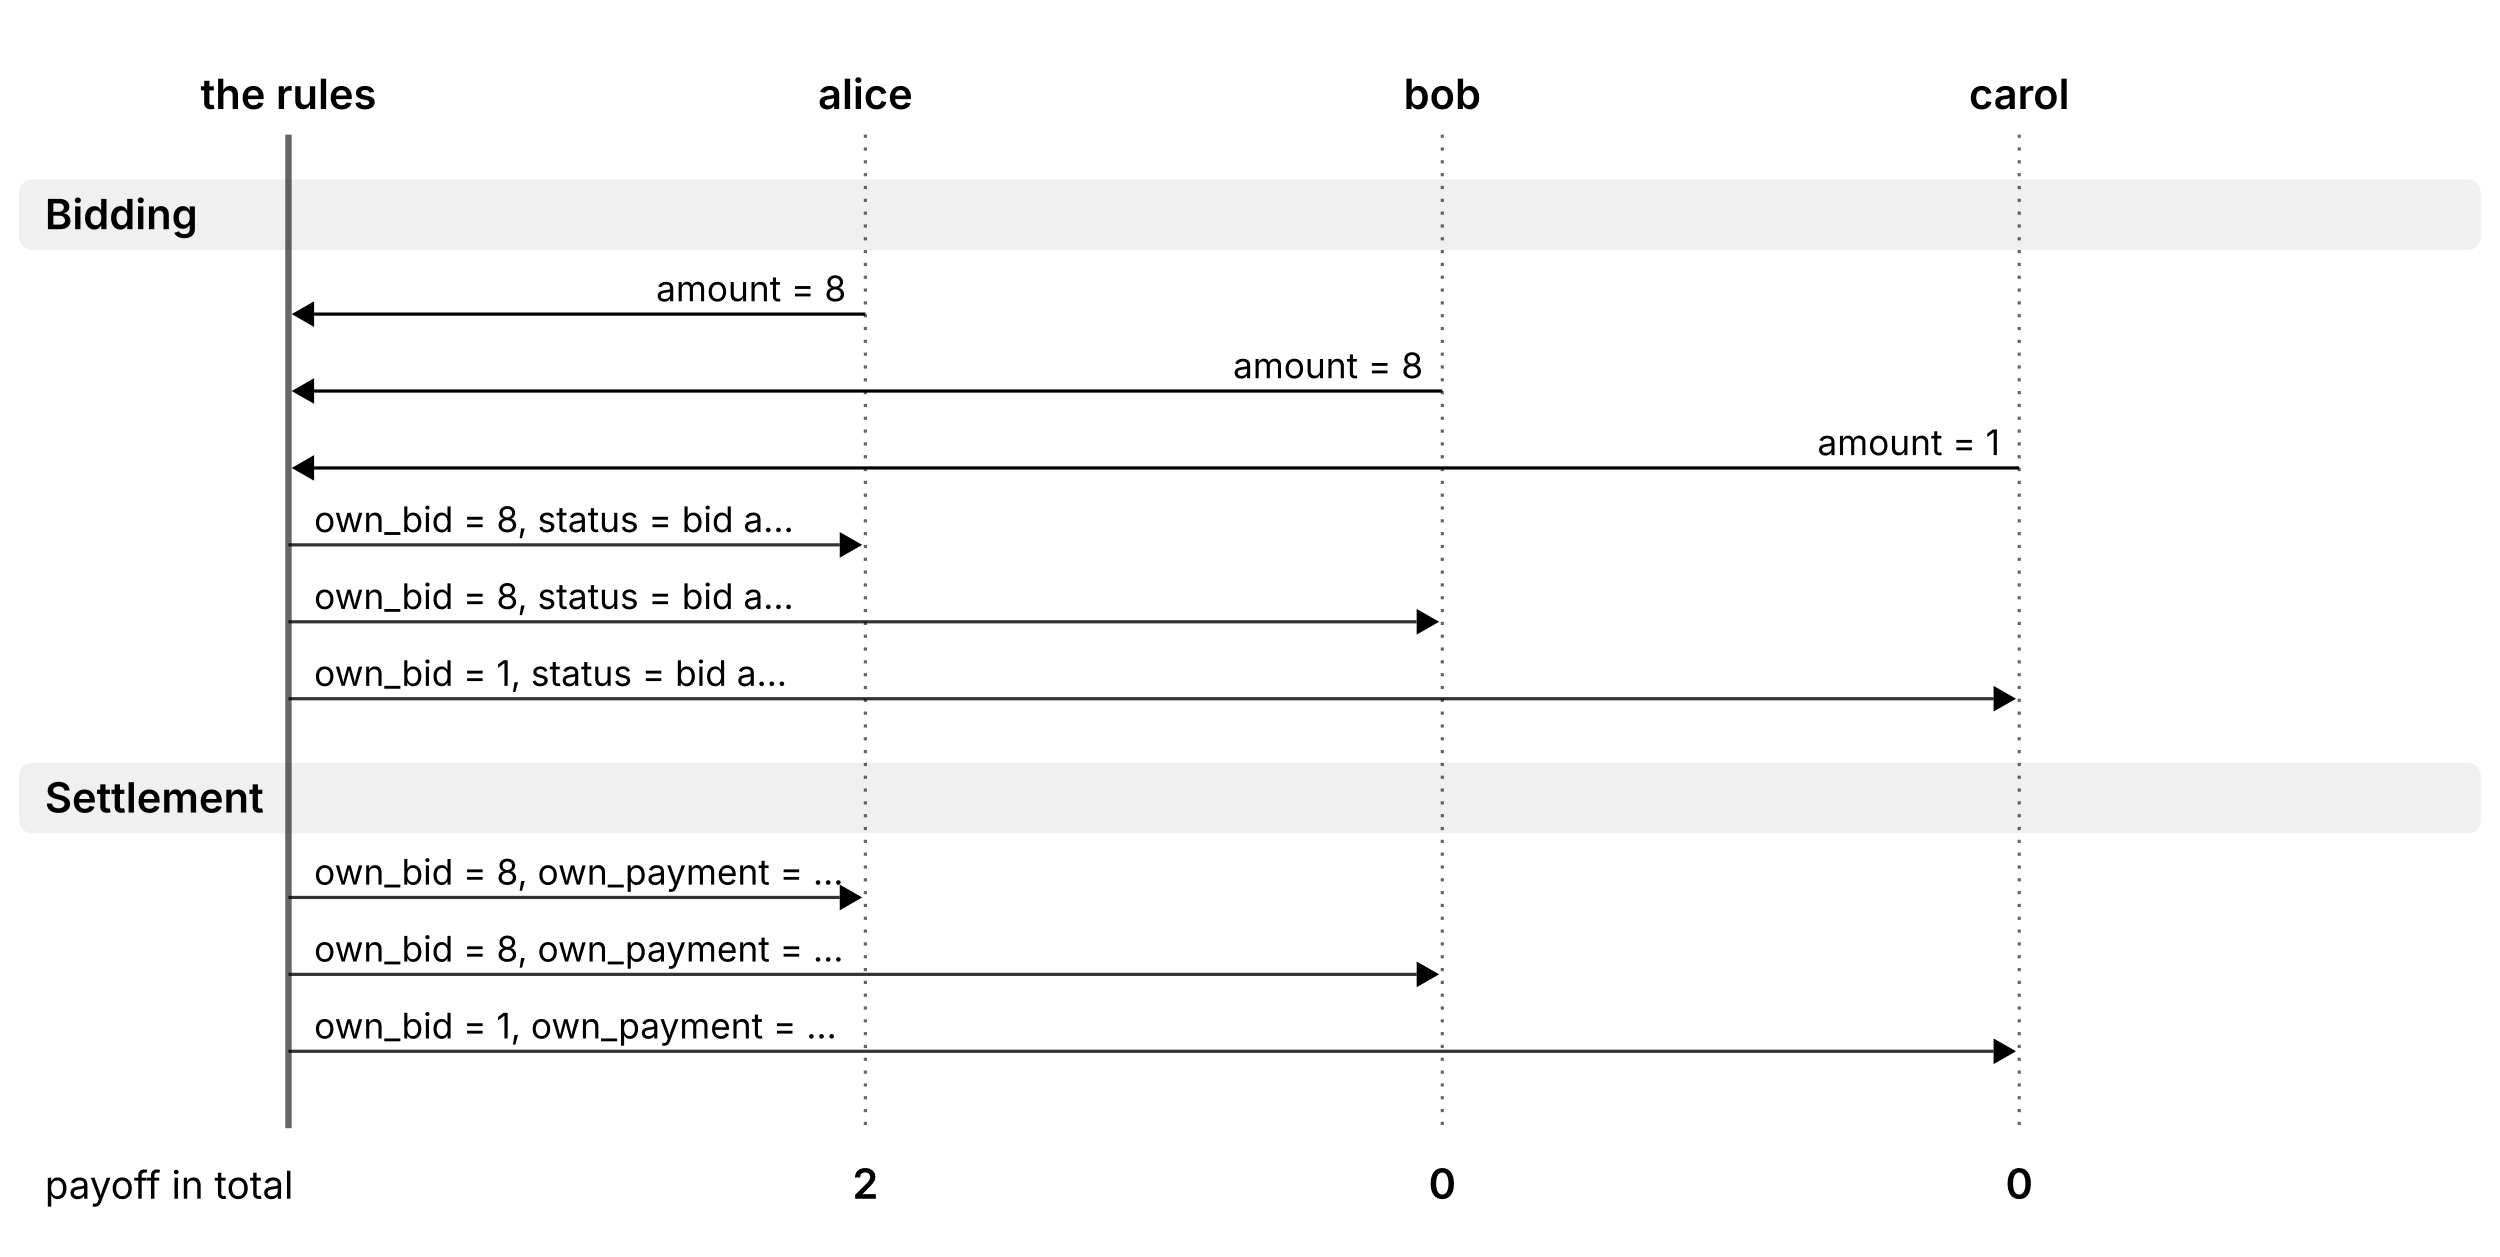
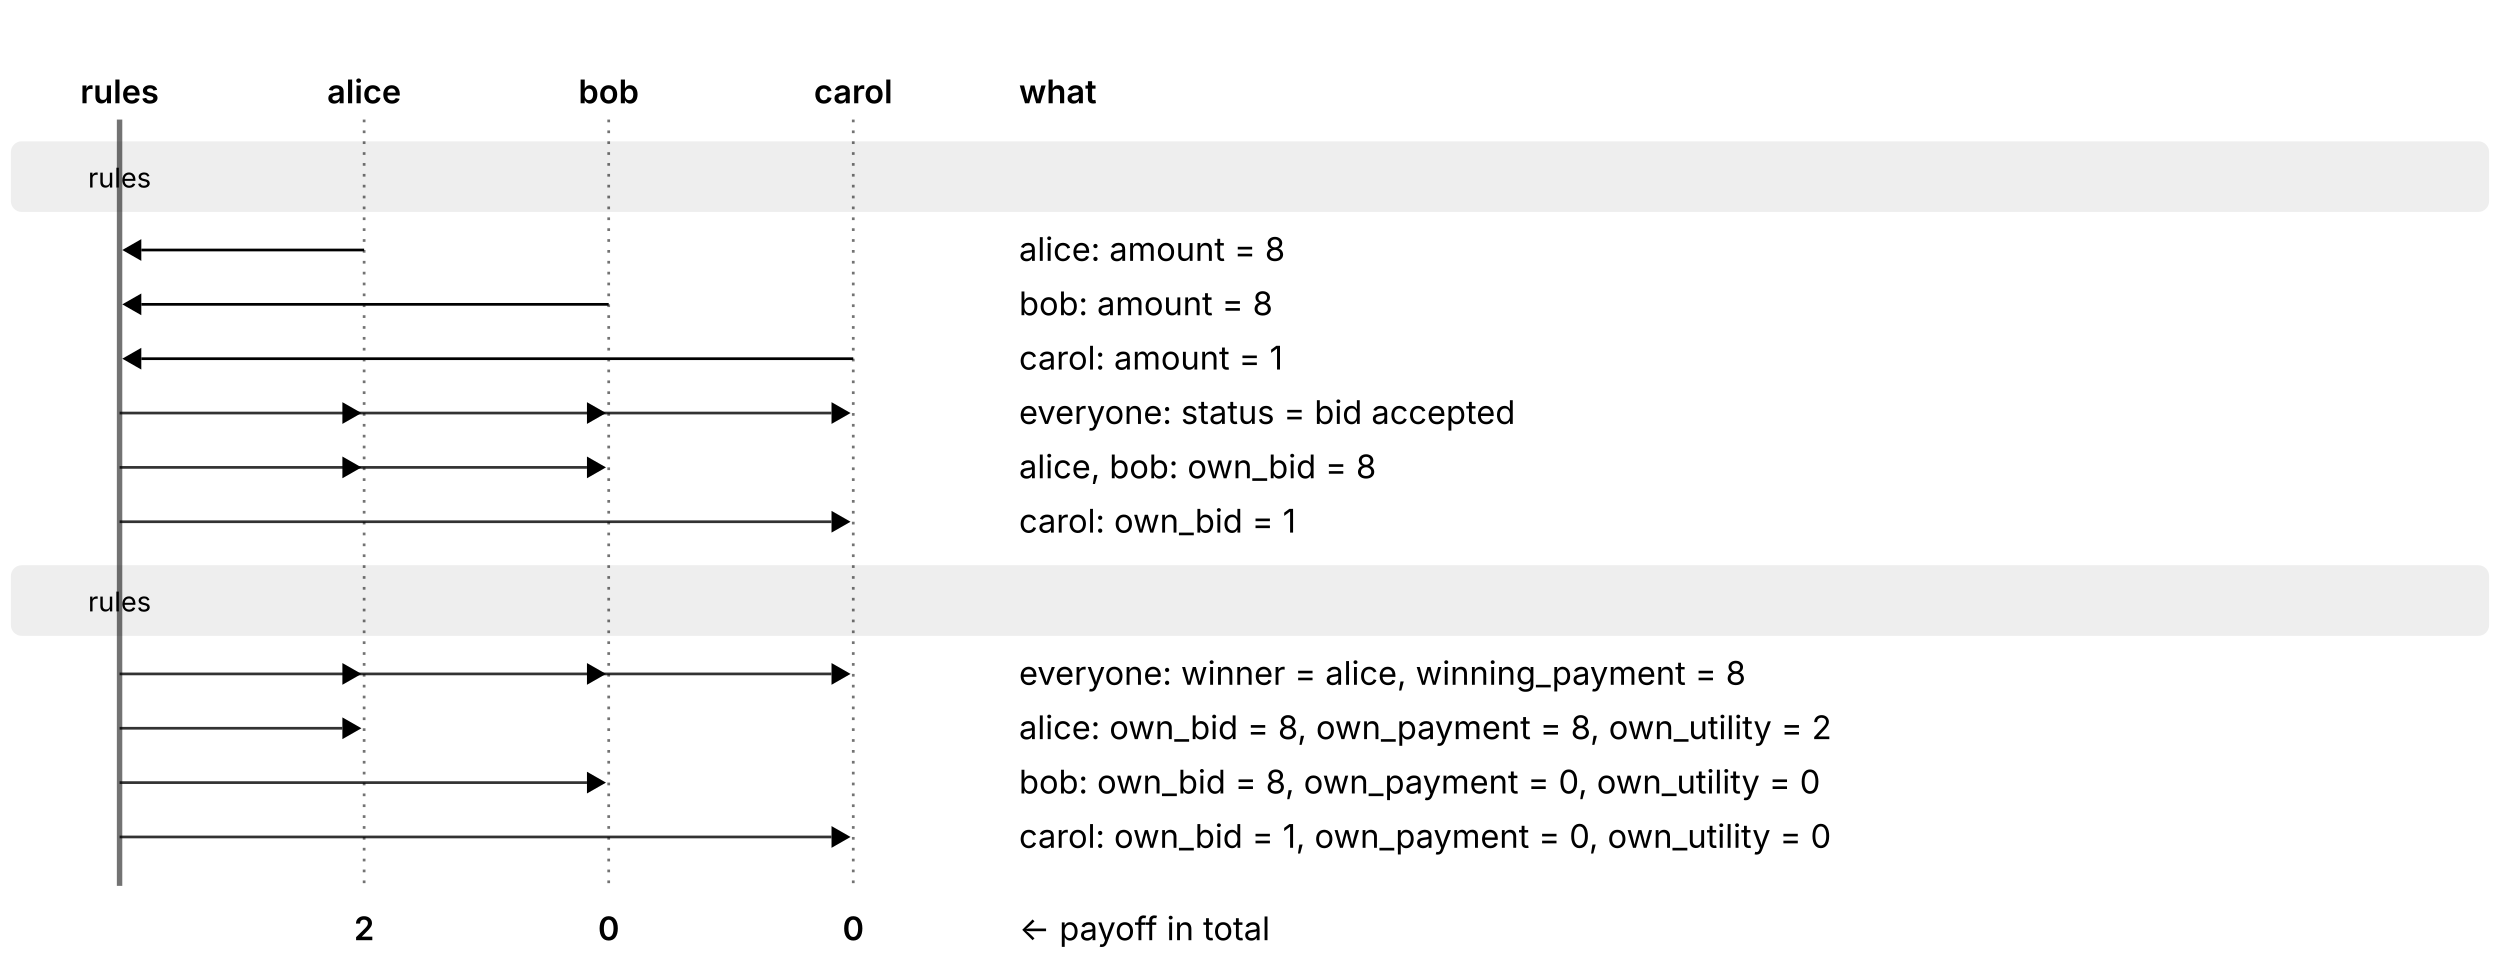
- <svg class="gao-timeline" viewBox="0 0 780 392" width="780" height="392" role="img" aria-label="Two bidders tie for the highest bid" font-family="system-ui, -apple-system, Segoe UI, sans-serif" font-size="13">
+ <svg class="gao-timeline" viewBox="0 0 920 360" width="100%" style="max-width:920px;min-width:828px" role="img" aria-label="Two bidders tie for the highest bid" data-rows="10" font-family="system-ui, -apple-system, Segoe UI, sans-serif" font-size="13">
  <g class="lane rules">
-     <text x="90" y="34" text-anchor="middle" font-weight="600" fill="currentColor">the rules</text>
-     <path d="M90 42 V352" fill="none" stroke="currentColor" stroke-width="2" stroke-opacity="0.6" />
+     <text x="44" y="38" text-anchor="middle" font-weight="600" font-size="12" fill="currentColor">rules</text>
+     <path d="M44 44 V326" fill="none" stroke="currentColor" stroke-width="2" stroke-opacity="0.55" />
  </g>
  <g class="lane">
-     <text x="270" y="34" text-anchor="middle" font-weight="600" fill="currentColor">alice</text>
-     <path d="M270 42 V352" fill="none" stroke="currentColor" stroke-dasharray="1 3" stroke-opacity="0.6" />
+     <text x="134" y="38" text-anchor="middle" font-weight="600" font-size="12" fill="currentColor">alice</text>
+     <path d="M134 44 V326" fill="none" stroke="currentColor" stroke-dasharray="1 3" stroke-opacity="0.55" />
  </g>
  <g class="lane">
-     <text x="450" y="34" text-anchor="middle" font-weight="600" fill="currentColor">bob</text>
-     <path d="M450 42 V352" fill="none" stroke="currentColor" stroke-dasharray="1 3" stroke-opacity="0.6" />
+     <text x="224" y="38" text-anchor="middle" font-weight="600" font-size="12" fill="currentColor">bob</text>
+     <path d="M224 44 V326" fill="none" stroke="currentColor" stroke-dasharray="1 3" stroke-opacity="0.55" />
  </g>
  <g class="lane">
-     <text x="630" y="34" text-anchor="middle" font-weight="600" fill="currentColor">carol</text>
-     <path d="M630 42 V352" fill="none" stroke="currentColor" stroke-dasharray="1 3" stroke-opacity="0.6" />
+     <text x="314" y="38" text-anchor="middle" font-weight="600" font-size="12" fill="currentColor">carol</text>
+     <path d="M314 44 V326" fill="none" stroke="currentColor" stroke-dasharray="1 3" stroke-opacity="0.55" />
+   </g>
+   <text x="375" y="38" font-weight="600" font-size="12" fill="currentColor">what</text>
+   <g class="band">
+     <rect x="4" y="52" width="912" height="26" rx="4" fill="currentColor" fill-opacity="0.07" />
+     <text x="44" y="69" text-anchor="middle" font-size="10" fill="currentColor">rules</text>
+     <text class="lane-name" x="134" y="69" text-anchor="middle" font-size="10" fill="currentColor" />
+     <text class="lane-name" x="224" y="69" text-anchor="middle" font-size="10" fill="currentColor" />
+     <text class="lane-name" x="314" y="69" text-anchor="middle" font-size="10" fill="currentColor" />
+     <text x="375" y="69" font-weight="600" font-size="13" fill="currentColor">
+       <tspan dx="8" font-weight="400" font-style="italic" font-size="11" />
+     </text>
+   </g>
+   <g class="move chose">
+     <path d="M134 92 H52" fill="none" stroke="currentColor" />
+     <polygon class="head" points="45,92 52,88 52,96" fill="currentColor" />
+     <text class="what" x="375" y="96" font-size="12" fill="currentColor">alice: amount = 8</text>
+   </g>
+   <g class="move chose">
+     <path d="M224 112 H52" fill="none" stroke="currentColor" />
+     <polygon class="head" points="45,112 52,108 52,116" fill="currentColor" />
+     <text class="what" x="375" y="116" font-size="12" fill="currentColor">bob: amount = 8</text>
+   </g>
+   <g class="move chose">
+     <path d="M314 132 H52" fill="none" stroke="currentColor" />
+     <polygon class="head" points="45,132 52,128 52,136" fill="currentColor" />
+     <text class="what" x="375" y="136" font-size="12" fill="currentColor">carol: amount = 1</text>
+   </g>
+   <g class="told everyone">
+     <path d="M44 152 H306" fill="none" stroke="currentColor" stroke-opacity="0.8" />
+     <polygon class="head" points="133,152 126,148 126,156" fill="currentColor" />
+     <polygon class="head" points="223,152 216,148 216,156" fill="currentColor" />
+     <polygon class="head" points="313,152 306,148 306,156" fill="currentColor" />
+     <text class="what" x="375" y="156" font-size="12" fill="currentColor">everyone: status = bid accepted</text>
+   </g>
+   <g class="told">
+     <path d="M44 172 H216" fill="none" stroke="currentColor" stroke-opacity="0.8" />
+     <polygon class="head" points="133,172 126,168 126,176" fill="currentColor" />
+     <polygon class="head" points="223,172 216,168 216,176" fill="currentColor" />
+     <text class="what" x="375" y="176" font-size="12" fill="currentColor">alice, bob: own_bid = 8</text>
+   </g>
+   <g class="told">
+     <path d="M44 192 H306" fill="none" stroke="currentColor" stroke-opacity="0.8" />
+     <polygon class="head" points="313,192 306,188 306,196" fill="currentColor" />
+     <text class="what" x="375" y="196" font-size="12" fill="currentColor">carol: own_bid = 1</text>
  </g>
  <g class="band">
-     <rect x="6" y="56" width="768" height="22" rx="4" fill="currentColor" fill-opacity="0.06" />
-     <text x="14" y="71.5" fill="currentColor" font-weight="600">Bidding</text>
+     <rect x="4" y="208" width="912" height="26" rx="4" fill="currentColor" fill-opacity="0.07" />
+     <text x="44" y="225" text-anchor="middle" font-size="10" fill="currentColor">rules</text>
+     <text class="lane-name" x="134" y="225" text-anchor="middle" font-size="10" fill="currentColor" />
+     <text class="lane-name" x="224" y="225" text-anchor="middle" font-size="10" fill="currentColor" />
+     <text class="lane-name" x="314" y="225" text-anchor="middle" font-size="10" fill="currentColor" />
+     <text x="375" y="225" font-weight="600" font-size="13" fill="currentColor">
+       <tspan dx="8" font-weight="400" font-style="italic" font-size="11" />
+     </text>
  </g>
-   <g class="move chose">
-     <path d="M270 98 H98" fill="none" stroke="currentColor" />
-     <polygon class="head" points="91,98 98,94 98,102" fill="currentColor" />
-     <text x="264" y="94" text-anchor="end" font-size="11" fill="currentColor">amount = 8</text>
-   </g>
-   <g class="move chose">
-     <path d="M450 122 H98" fill="none" stroke="currentColor" />
-     <polygon class="head" points="91,122 98,118 98,126" fill="currentColor" />
-     <text x="444" y="118" text-anchor="end" font-size="11" fill="currentColor">amount = 8</text>
-   </g>
-   <g class="move chose">
-     <path d="M630 146 H98" fill="none" stroke="currentColor" />
-     <polygon class="head" points="91,146 98,142 98,150" fill="currentColor" />
-     <text x="624" y="142" text-anchor="end" font-size="11" fill="currentColor">amount = 1</text>
+   <g class="told everyone">
+     <path d="M44 248 H306" fill="none" stroke="currentColor" stroke-opacity="0.8" />
+     <polygon class="head" points="133,248 126,244 126,252" fill="currentColor" />
+     <polygon class="head" points="223,248 216,244 216,252" fill="currentColor" />
+     <polygon class="head" points="313,248 306,244 306,252" fill="currentColor" />
+     <text class="what" x="375" y="252" font-size="12" fill="currentColor">everyone: winner = alice, winning_payment = 8</text>
  </g>
  <g class="told">
-     <path d="M90 170 H262" fill="none" stroke="currentColor" stroke-opacity="0.8" />
-     <polygon class="head" points="269,170 262,166 262,174" fill="currentColor" />
-     <text x="98" y="166" font-size="11" fill="currentColor">own_bid = 8, status = bid a…</text>
+     <path d="M44 268 H126" fill="none" stroke="currentColor" stroke-opacity="0.8" />
+     <polygon class="head" points="133,268 126,264 126,272" fill="currentColor" />
+     <text class="what" x="375" y="272" font-size="12" fill="currentColor">alice: own_bid = 8, own_payment = 8, own_utility = 2</text>
  </g>
  <g class="told">
-     <path d="M90 194 H442" fill="none" stroke="currentColor" stroke-opacity="0.8" />
-     <polygon class="head" points="449,194 442,190 442,198" fill="currentColor" />
-     <text x="98" y="190" font-size="11" fill="currentColor">own_bid = 8, status = bid a…</text>
+     <path d="M44 288 H216" fill="none" stroke="currentColor" stroke-opacity="0.8" />
+     <polygon class="head" points="223,288 216,284 216,292" fill="currentColor" />
+     <text class="what" x="375" y="292" font-size="12" fill="currentColor">bob: own_bid = 8, own_payment = 0, own_utility = 0</text>
  </g>
  <g class="told">
-     <path d="M90 218 H622" fill="none" stroke="currentColor" stroke-opacity="0.8" />
-     <polygon class="head" points="629,218 622,214 622,222" fill="currentColor" />
-     <text x="98" y="214" font-size="11" fill="currentColor">own_bid = 1, status = bid a…</text>
+     <path d="M44 308 H306" fill="none" stroke="currentColor" stroke-opacity="0.8" />
+     <polygon class="head" points="313,308 306,304 306,312" fill="currentColor" />
+     <text class="what" x="375" y="312" font-size="12" fill="currentColor">carol: own_bid = 1, own_payment = 0, own_utility = 0</text>
  </g>
-   <g class="band">
-     <rect x="6" y="238" width="768" height="22" rx="4" fill="currentColor" fill-opacity="0.06" />
-     <text x="14" y="253.5" fill="currentColor" font-weight="600">Settlement</text>
-   </g>
-   <g class="told">
-     <path d="M90 280 H262" fill="none" stroke="currentColor" stroke-opacity="0.8" />
-     <polygon class="head" points="269,280 262,276 262,284" fill="currentColor" />
-     <text x="98" y="276" font-size="11" fill="currentColor">own_bid = 8, own_payment = …</text>
-   </g>
-   <g class="told">
-     <path d="M90 304 H442" fill="none" stroke="currentColor" stroke-opacity="0.8" />
-     <polygon class="head" points="449,304 442,300 442,308" fill="currentColor" />
-     <text x="98" y="300" font-size="11" fill="currentColor">own_bid = 8, own_payment = …</text>
-   </g>
-   <g class="told">
-     <path d="M90 328 H622" fill="none" stroke="currentColor" stroke-opacity="0.8" />
-     <polygon class="head" points="629,328 622,324 622,332" fill="currentColor" />
-     <text x="98" y="324" font-size="11" fill="currentColor">own_bid = 1, own_payment = …</text>
-   </g>
-   <text x="14" y="374" fill="currentColor" font-size="12">payoff in total</text>
+   <text x="375" y="346" fill="currentColor" font-size="12">← payoff in total</text>
  <g class="payoff">
-     <text x="270" y="374" text-anchor="middle" font-weight="600" fill="currentColor">2</text>
+     <text x="134" y="346" text-anchor="middle" font-size="12" font-weight="600" fill="currentColor">2</text>
  </g>
  <g class="payoff">
-     <text x="450" y="374" text-anchor="middle" font-weight="600" fill="currentColor">0</text>
+     <text x="224" y="346" text-anchor="middle" font-size="12" font-weight="600" fill="currentColor">0</text>
  </g>
  <g class="payoff">
-     <text x="630" y="374" text-anchor="middle" font-weight="600" fill="currentColor">0</text>
+     <text x="314" y="346" text-anchor="middle" font-size="12" font-weight="600" fill="currentColor">0</text>
  </g>
</svg>
